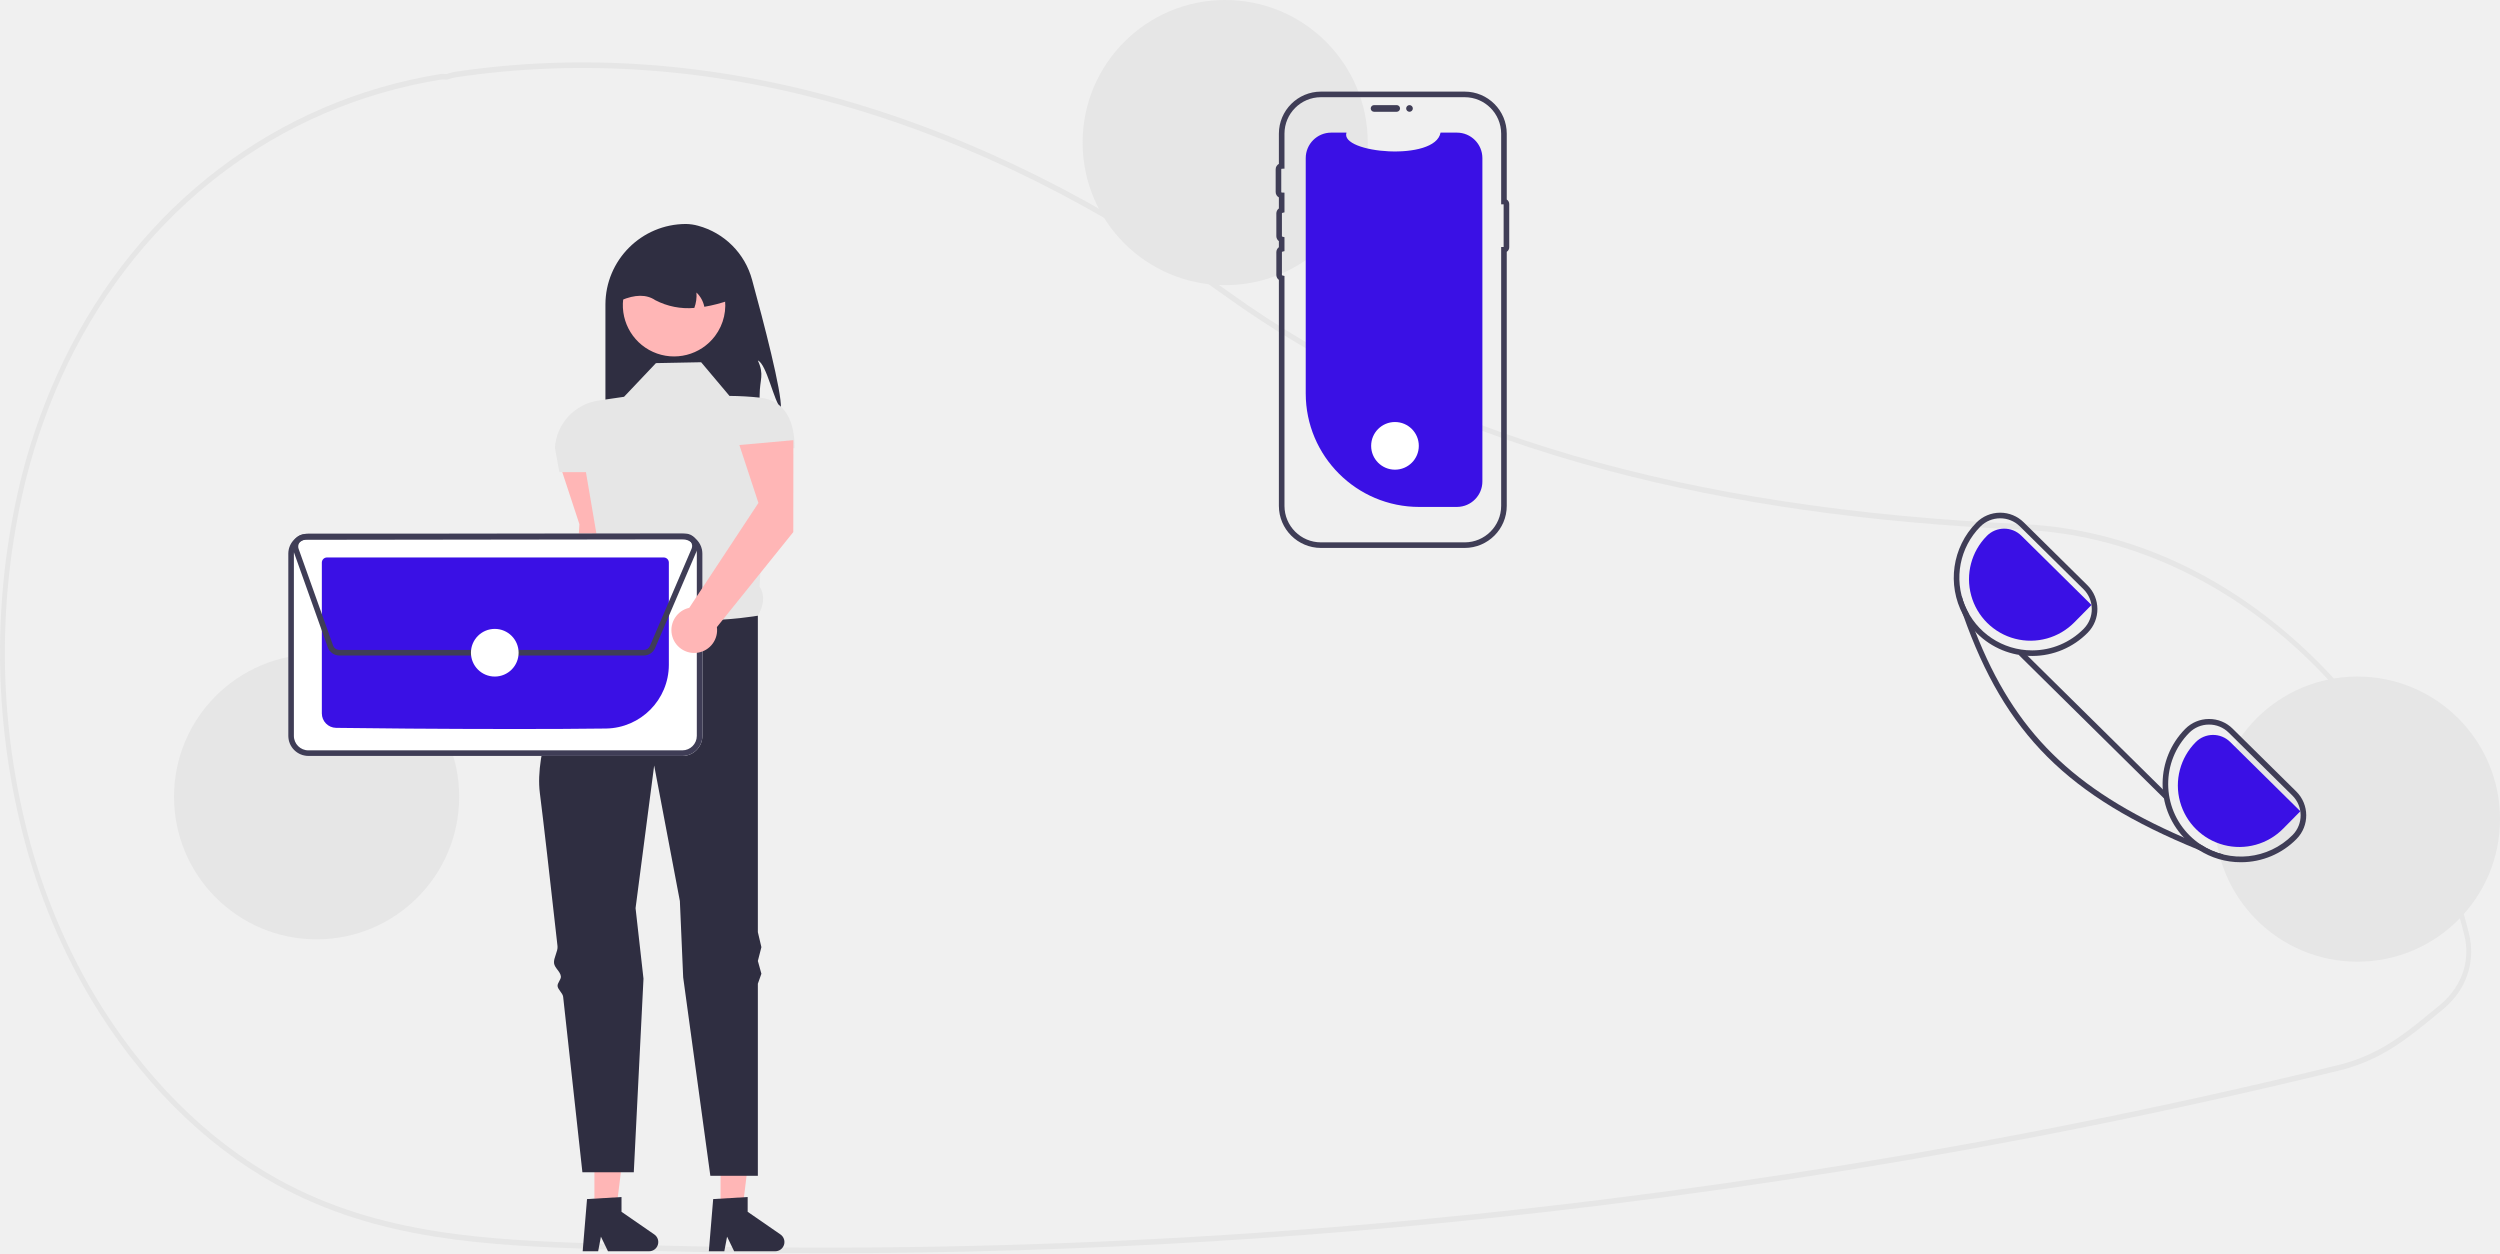
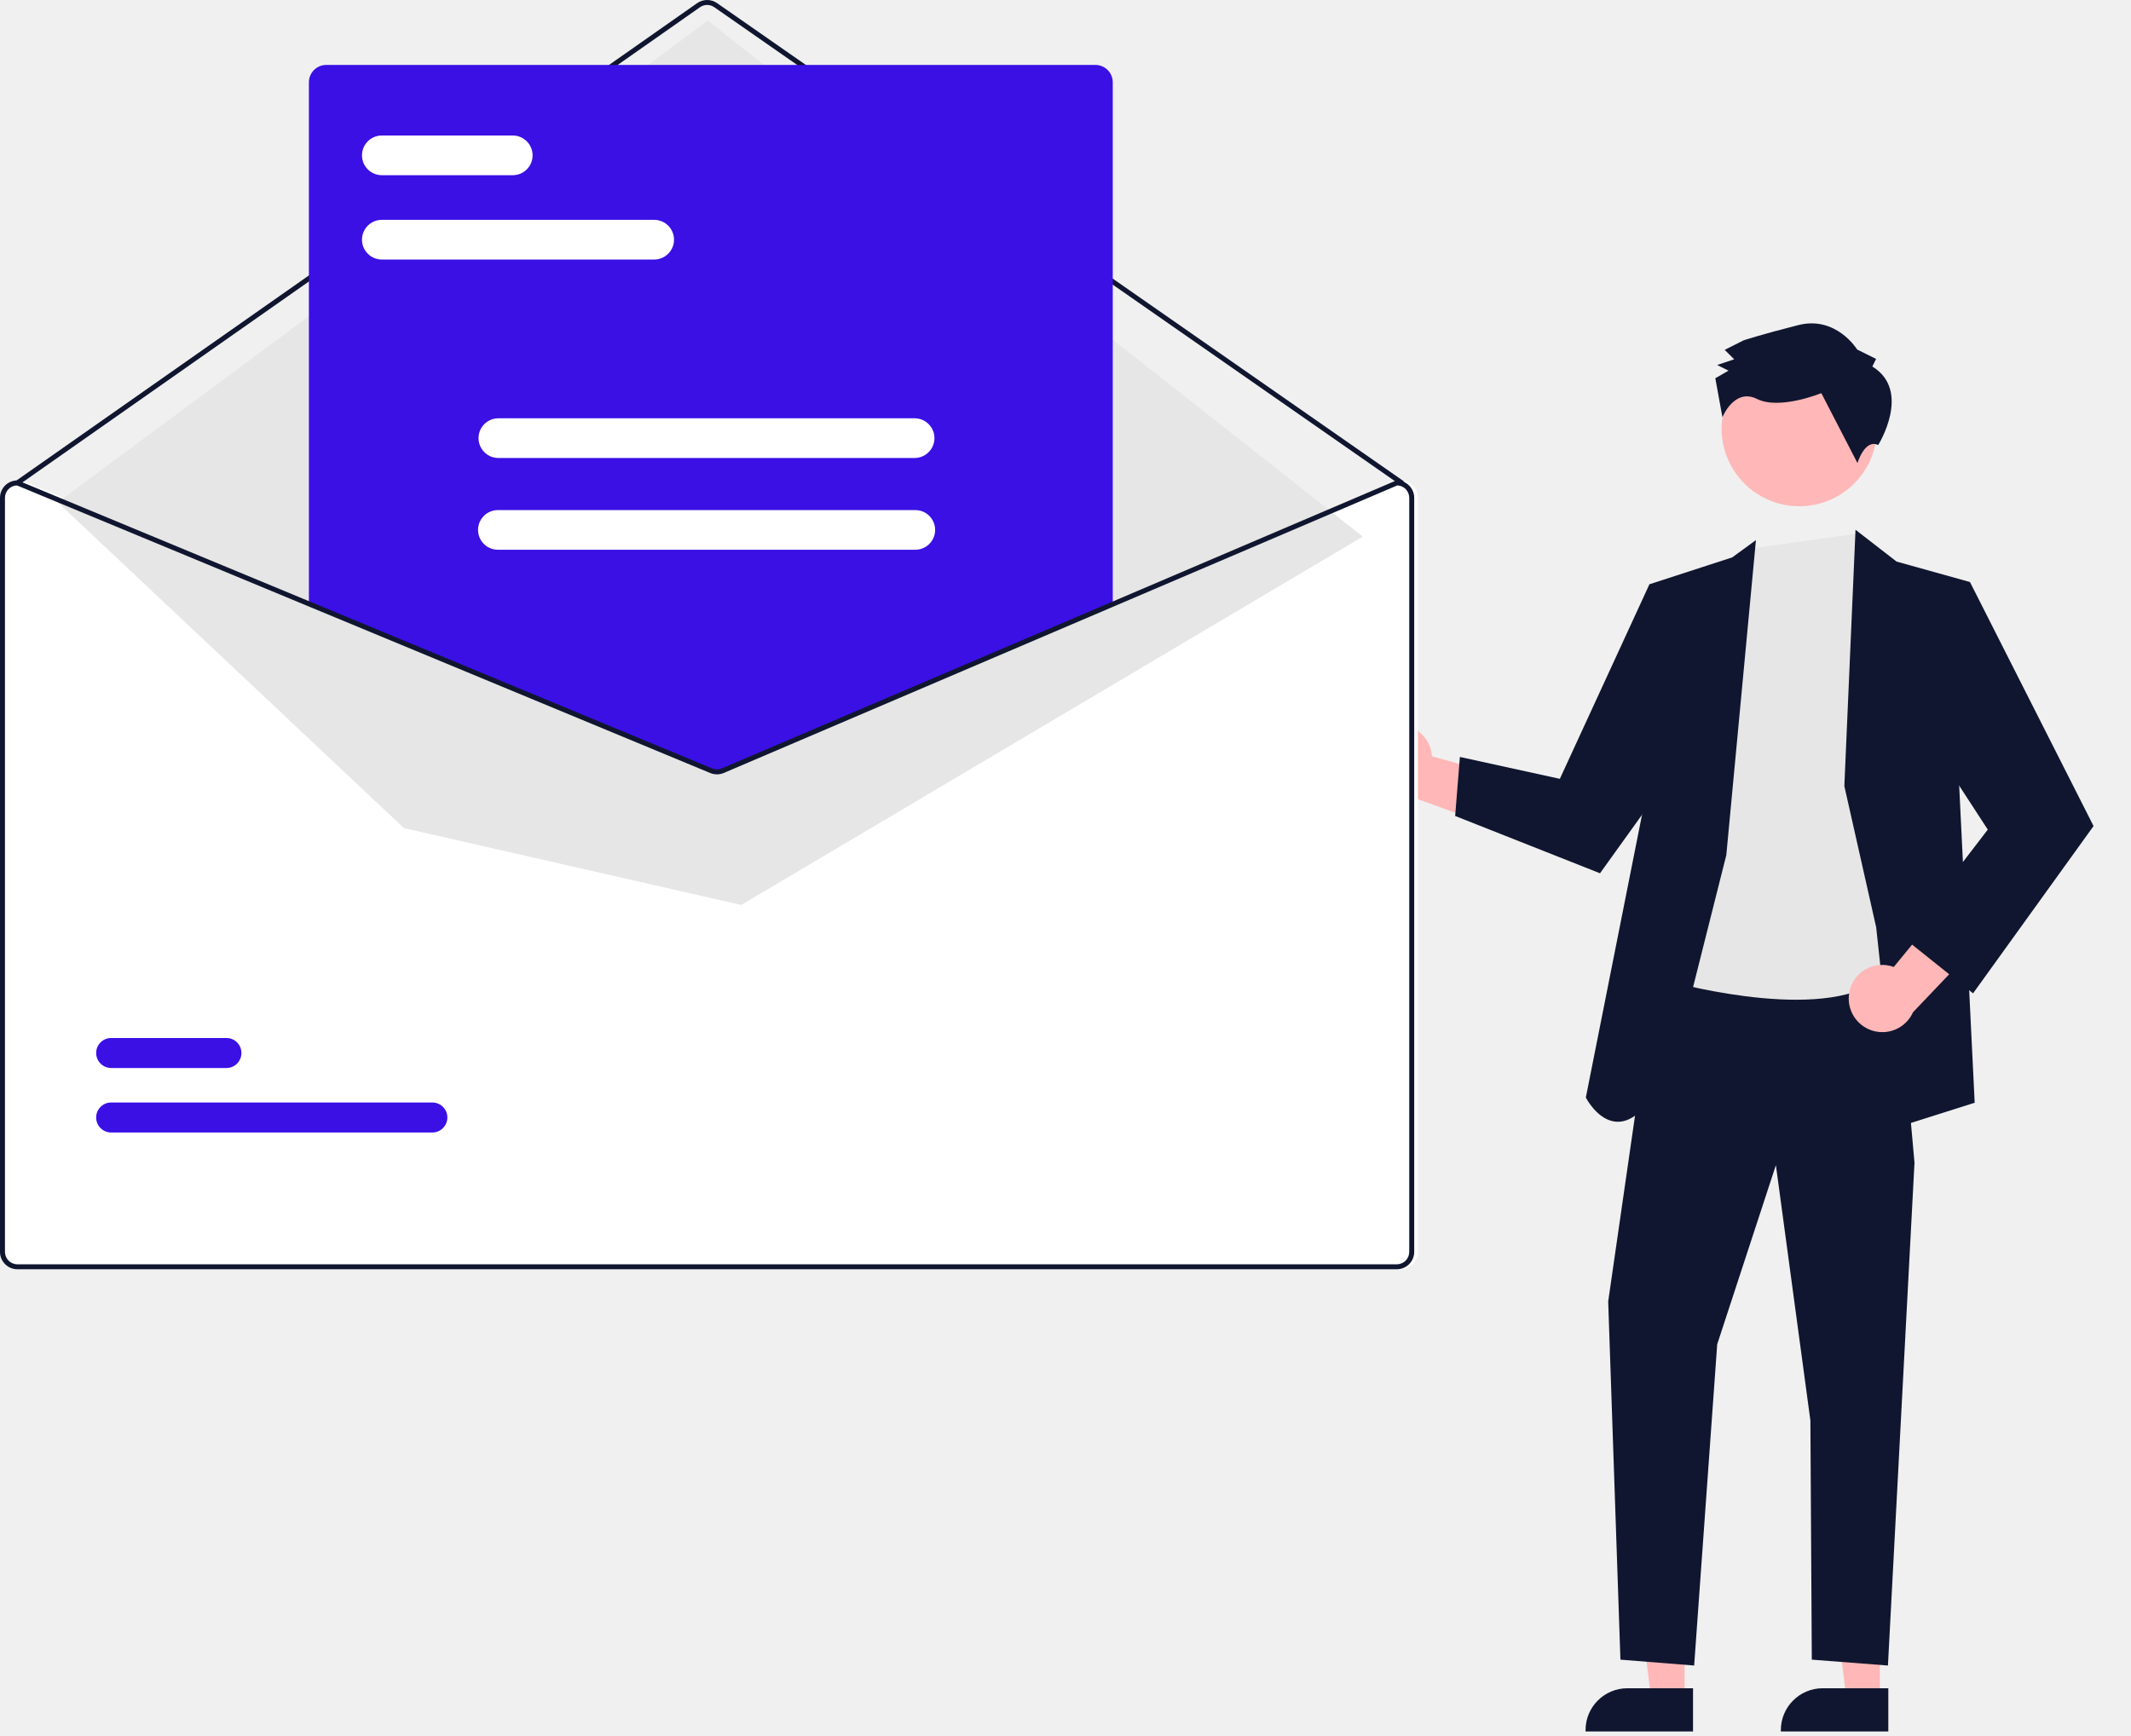
- <svg xmlns="http://www.w3.org/2000/svg" data-name="Layer 1" width="894.249" height="448.282" viewBox="0 0 894.249 448.282">
-   <path d="M447.37,674.141q-40.475,0-80.829-1.449c-38.44-1.381-78.19-2.808-115.136-23.299-25.845-14.333-48.735-37.329-66.194-66.504a223.77,223.77,0,0,1-25.369-63.604,261.476,261.476,0,0,1,.953-123.779,219.834,219.834,0,0,1,14.741-40.4c26.943-55.793,76.085-93.246,134.826-102.754a6.807,6.807,0,0,1,1.463-.031c.264.014.528.029.796.018l.346-.11a16.882,16.882,0,0,1,2.721-.698c90.594-13.487,186.365,13.802,276.952,78.914,70.042,50.351,162.868,77.464,283.781,82.889l1.717.09c33.66,1.934,66.218,15.811,94.16,40.133,27.579,24.006,48.287,56.034,59.884,92.624,1.426,4.461,2.733,9.104,3.884,13.801a26.039,26.039,0,0,1-6.941,24.69v.009l-.301.31c-.725.721-1.488,1.412-2.267,2.056l-.917.756c-7.727,6.365-13.83,11.394-21.135,15.299a64.983,64.983,0,0,1-15.419,5.821c-29.465,7.184-59.388,13.844-88.936,19.797-57.385,11.57-116.281,21.115-175.054,28.368A2269.141,2269.141,0,0,1,447.37,674.141Zm-136.232-419.845a3.507,3.507,0,0,0-.539.037c-58.192,9.419-106.869,46.504-133.544,101.745a217.624,217.624,0,0,0-14.595,40,259.188,259.188,0,0,0-.941,122.681,221.622,221.622,0,0,0,25.123,62.996c17.288,28.889,39.944,51.654,65.518,65.836,36.614,20.308,76.176,21.729,114.436,23.102a2266.314,2266.314,0,0,0,358.315-15.595c58.735-7.249,117.593-16.787,174.94-28.351,29.528-5.948,59.43-12.604,88.875-19.783a63.358,63.358,0,0,0,15.047-5.679c7.157-3.826,13.202-8.807,20.855-15.111l.917-.755c.67-.554,1.329-1.146,1.958-1.761l.181-.189c6.289-6.339,8.735-14.702,6.71-22.944v-.001c-1.139-4.646-2.432-9.24-3.844-13.655-23.69-74.746-84.974-127.569-152.496-131.447l-1.707-.09c-55.232-2.479-103.564-9.344-147.752-20.99-52.75-13.902-98.801-34.83-136.876-62.201-90.242-64.862-185.613-92.049-275.811-78.626a15.473,15.473,0,0,0-2.479.643l-.623.174a9.374,9.374,0,0,1-1.062-.013C311.537,254.307,311.335,254.296,311.138,254.296Z" transform="translate(-152.8755 -225.8589)" fill="#e6e6e6" />
-   <path d="M432.202,371.915c-2.498-2.397-5.053-15.762-8.242-17.118,2.384,5.269.653,6.663.64,12.446a39.123,39.123,0,0,1-1.141,9.745H369.435V334.825a28.847,28.847,0,0,1,28.848-28.848,17.214,17.214,0,0,1,4.276.626A27.428,27.428,0,0,1,421.909,326.007C426.028,341.061,432.578,366.119,432.202,371.915Z" transform="translate(-152.8755 -225.8589)" fill="#2f2e41" />
-   <path d="M372.605,423.782l.027-32.863L353.314,392.645l6.818,20.726-3.191,52.096a8.173,8.173,0,1,0,9.89,6.889Z" transform="translate(-152.8755 -225.8589)" fill="#ffb6b6" />
-   <polygon points="257.746 432.76 265.55 432.759 269.263 402.657 257.744 402.657 257.746 432.76" fill="#ffb6b6" />
-   <path d="M407.978,654.769l12.337-.736v5.286l11.729,8.101a3.302,3.302,0,0,1-1.876,6.019H415.481L412.949,668.209l-.988,5.228h-5.538Z" transform="translate(-152.8755 -225.8589)" fill="#2f2e41" />
-   <polygon points="212.62 432.76 220.425 432.759 224.137 402.657 212.619 402.657 212.62 432.76" fill="#ffb6b6" />
-   <path d="M362.853,654.769l12.337-.736v5.286l11.729,8.101a3.302,3.302,0,0,1-1.876,6.019H370.355l-2.532-5.228-.988,5.228H361.297Z" transform="translate(-152.8755 -225.8589)" fill="#2f2e41" />
-   <path d="M403.672,355.43l-16.167.317-11.412,12.046-9.149,1.342a18.266,18.266,0,0,0-15.577,16.897v0l1.585,8.706h9.51l5.502,32.303c-2.139,5.451-2.285,9.754,2.107,11.444l13.631,25.678L423.96,446.094c2.042-3.51,2.696-7.036.609-10.464l2.878-49.45h9.677v0c0-9.249-3.128-17.046-12.32-18.075a108.654,108.654,0,0,0-10.989-.629Z" transform="translate(-152.8755 -225.8589)" fill="#e6e6e6" />
-   <path d="M423.96,446.094s-39.309,6.974-53.891-7.608c0,0-1.48,2.513-3.711,6.682-.642,1.199-1.881,2.011-2.629,3.463-.68,1.32-2.429,2.942-3.17,4.439-.596,1.204.36,2.777-.26,4.078-7.468,15.664-16.193,37.759-14.322,52.348,1.206,9.409,3.698,31.302,6.322,54.816.205,1.837-1.455,4.197-1.249,6.049.194,1.746,2.255,2.984,2.45,4.734.129,1.162-1.31,2.348-1.181,3.508.141,1.273,1.85,2.522,1.991,3.79,3.594,32.468,6.886,62.781,6.886,62.781h18.386l3.469-69.232-2.835-25.236,6.657-51.038,9.193,48.502,1.183,27.297,9.715,70.975H423.96v-68.708l1.268-3.569-1.268-4.578,1.268-4.932-1.268-5.372Z" transform="translate(-152.8755 -225.8589)" fill="#2f2e41" />
-   <path d="M408.634,346.055a18.326,18.326,0,1,1,3.175-15.314c.053.22.097.438.14.665A18.301,18.301,0,0,1,408.634,346.055Z" transform="translate(-152.8755 -225.8589)" fill="#ffb6b6" />
-   <path d="M404.813,335.598a9.633,9.633,0,0,0-2.815-5.104,13.142,13.142,0,0,1-.761,5.51,25.395,25.395,0,0,1-13.955-2.764c-3.233-2.194-7.348-2.004-12.141,0a17.75,17.75,0,0,1,17.752-17.752h3.17a17.756,17.756,0,0,1,17.752,17.752A52.852,52.852,0,0,1,404.813,335.598Z" transform="translate(-152.8755 -225.8589)" fill="#2f2e41" />
-   <circle cx="113.249" cy="285" r="51" fill="#e6e6e6" />
-   <circle cx="438.249" cy="51" r="51" fill="#e6e6e6" />
-   <circle cx="843.249" cy="293" r="51" fill="#e6e6e6" />
-   <path d="M683.125,282.421V398.067A9.119,9.119,0,0,1,674.101,407.186a.802.802,0,0,1-.1.004H660.541a40.606,40.606,0,0,1-40.606-40.606v-84.163a9.123,9.123,0,0,1,9.123-9.123l5.454,0c-2.527,7.371,31.765,10.474,33.648,0l5.841,0A9.123,9.123,0,0,1,683.125,282.421Z" transform="translate(-152.8755 -225.8589)" fill="#3a10e5" />
-   <path d="M643.182,264.65a1.197,1.197,0,0,1,1.196-1.196h8.13a1.196,1.196,0,0,1,0,2.391h-8.13A1.197,1.197,0,0,1,643.182,264.65Z" transform="translate(-152.8755 -225.8589)" fill="#3f3d56" />
-   <path d="M676.794,421.859h-51.416a15.063,15.063,0,0,1-15.046-15.046V325.972a2.187,2.187,0,0,1-.911-1.779v-8.13a2.186,2.186,0,0,1,.911-1.778v-2.182a2.186,2.186,0,0,1-.911-1.778v-8.131a2.186,2.186,0,0,1,.911-1.778v-3.944a2.184,2.184,0,0,1-1.15-1.93v-8.13a2.184,2.184,0,0,1,1.15-1.93V273.674A15.063,15.063,0,0,1,625.378,258.628h51.416a15.063,15.063,0,0,1,15.046,15.046V297.23a1.886,1.886,0,0,1,.886,1.598v15.503a1.887,1.887,0,0,1-.886,1.599V406.813A15.063,15.063,0,0,1,676.794,421.859ZM625.378,260.628a13.061,13.061,0,0,0-13.046,13.046v12.508l-.962.037a.195.195,0,0,0-.188.192V294.541a.196.196,0,0,0,.188.192l.962.037v7.049l-.761.188a.197.197,0,0,0-.15.187v8.131a.197.197,0,0,0,.15.187l.761.188v4.991l-.761.188a.197.197,0,0,0-.15.187v8.13a.197.197,0,0,0,.15.187l.761.188V406.813a13.061,13.061,0,0,0,13.046,13.046h51.416a13.061,13.061,0,0,0,13.046-13.046V314.217h.886V298.942h-.886V273.674a13.061,13.061,0,0,0-13.046-13.046Z" transform="translate(-152.8755 -225.8589)" fill="#3f3d56" />
-   <circle cx="504.176" cy="38.791" r="1.196" fill="#3f3d56" />
-   <path d="M396.956,496.262H263.168a7.188,7.188,0,0,1-7.17-7.169v-65.189a7.188,7.188,0,0,1,7.169-7.17H396.955a7.188,7.188,0,0,1,7.17,7.169v65.189A7.188,7.188,0,0,1,396.956,496.262Z" transform="translate(-152.8755 -225.8589)" fill="#fff" />
-   <path d="M396.956,496.262H263.168a7.188,7.188,0,0,1-7.17-7.169v-65.189a7.188,7.188,0,0,1,7.169-7.17H396.955a7.188,7.188,0,0,1,7.17,7.169v65.189A7.188,7.188,0,0,1,396.956,496.262ZM263.168,418.734a5.185,5.185,0,0,0-5.17,5.171v65.187a5.185,5.185,0,0,0,5.171,5.17H396.954a5.185,5.185,0,0,0,5.171-5.171v-65.187a5.185,5.185,0,0,0-5.171-5.17Z" transform="translate(-152.8755 -225.8589)" fill="#3f3d56" />
-   <path d="M337.232,486.628c-26.386,0-53.899-.252-64.164-.416a5.176,5.176,0,0,1-5.07-5.155V427.095a1.83,1.83,0,0,1,1.823-1.828H390.297a1.829,1.829,0,0,1,1.827,1.823v36.612a22.842,22.842,0,0,1-22.457,22.752C360.1,486.579,348.771,486.628,337.232,486.628Z" transform="translate(-152.8755 -225.8589)" fill="#3a10e5" />
-   <path d="M383.146,460.339H274.287a4.438,4.438,0,0,1-4.164-2.936l-12.321-34.566a4.423,4.423,0,0,1,4.158-5.907l136.072-.189a4.423,4.423,0,0,1,4.359,5.198l.105.044-.391.912-.004.009-14.895,34.755A4.41,4.41,0,0,1,383.146,460.339Zm14.892-41.598-136.075.189a2.423,2.423,0,0,0-2.278,3.235l12.321,34.565a2.433,2.433,0,0,0,2.282,1.608H383.146a2.413,2.413,0,0,0,2.222-1.467l14.896-34.756.732.314-.732-.314a2.421,2.421,0,0,0-2.226-3.375Z" transform="translate(-152.8755 -225.8589)" fill="#3f3d56" />
-   <circle cx="176.983" cy="233.48" r="8.524" fill="#fff" />
-   <circle cx="498.983" cy="159.48" r="8.524" fill="#fff" />
-   <path d="M974.255,508.979l-22.77-22.48a11.884,11.884,0,0,0-8.43-3.46h-.08a11.914,11.914,0,0,0-8.46,3.56,27.991,27.991,0,0,0-.49,38.84c.24.26.49.51.74.76a27.248,27.248,0,0,0,4.56,3.65,27.676,27.676,0,0,0,15.11,4.43h.17a27.826,27.826,0,0,0,19.75-8.32,12.023,12.023,0,0,0-.1-16.98Zm-1.32,15.57a26.092,26.092,0,0,1-32.76,3.48,26.786,26.786,0,0,1-4.01-3.25,26.002,26.002,0,0,1-.23-36.77,9.913,9.913,0,0,1,7.06-2.97h.06a9.911,9.911,0,0,1,7.02,2.88l22.77,22.49a10.007,10.007,0,0,1,.09,14.14Z" transform="translate(-152.8755 -225.8589)" fill="#3f3d56" />
-   <path d="M899.545,435.199l-22.77-22.49a11.926,11.926,0,0,0-8.43-3.46h-.07a11.947,11.947,0,0,0-8.47,3.57,28.077,28.077,0,0,0-4.72,33l.01.01a27.562,27.562,0,0,0,4.33,5.93c.19.22.41.44.63.66a27.835,27.835,0,0,0,19.67,8.08h.18a27.854,27.854,0,0,0,19.75-8.33,11.999,11.999,0,0,0-.11-16.97Zm-1.32,15.57a25.855,25.855,0,0,1-18.33,7.73h-.17a26,26,0,0,1-18.49-44.27,10.008,10.008,0,0,1,14.14-.09l22.77,22.48A10.019,10.019,0,0,1,898.225,450.769Z" transform="translate(-152.8755 -225.8589)" fill="#3f3d56" />
-   <path d="M975.71,516.046l-25.103-24.794a8.727,8.727,0,0,0-12.327.076,22,22,0,1,0,31.305,30.919Z" transform="translate(-152.8755 -225.8589)" fill="#3a10e5" />
-   <path d="M901.004,442.262l-25.103-24.794a8.727,8.727,0,0,0-12.327.076,22,22,0,1,0,31.305,30.919Z" transform="translate(-152.8755 -225.8589)" fill="#3a10e5" />
-   <path d="M948.125,531.489l-.6,1.58q-4.23-1.605-8.2-3.22c-46.88-19.13-69.26-41.52-84.23-84.02l-.01-.01q-1.065-3-2.07-6.14l1.58-.51a25.542,25.542,0,0,0,2.3,5.78q1.23,3.495,2.53,6.81c14.07,35.87,34.82,56.37,74.6,73.68q3,1.305,6.15,2.59A26.087,26.087,0,0,0,948.125,531.489Z" transform="translate(-152.8755 -225.8589)" fill="#3f3d56" />
-   <rect x="900.623" y="448.539" width="2.001" height="73" transform="translate(-229.9252 559.8239) rotate(-45.35527)" fill="#3f3d56" />
-   <path d="M436.64,416.173l.027-32.863-19.318,1.726,6.818,20.726-24.747,37.514a8.173,8.173,0,1,0,9.89,6.889Z" transform="translate(-152.8755 -225.8589)" fill="#ffb6b6" />
+ <svg xmlns="http://www.w3.org/2000/svg" width="703.817" height="573.37" viewBox="0 0 703.817 573.37">
+   <path d="M459.314 239.738a11.039 11.039 0 0 1 13.605 10.07l37.765 10.616-15.41 13.346-33.499-12.127a11.099 11.099 0 0 1-2.461-21.905Zm97.043 321.556-11.008-.001-5.237-42.458 16.247.001-.002 42.458z" fill="#ffb7b7" />
+   <path d="m559.164 571.964-35.493-.001v-.449a13.816 13.816 0 0 1 13.815-13.815l21.679.001Z" fill="#10162f" />
+   <path fill="#ffb7b7" d="m620.859 561.294-11.008-.001-5.237-42.458 16.246.001-.001 42.458z" />
+   <path d="m623.666 571.964-35.494-.001v-.449a13.816 13.816 0 0 1 13.815-13.815h.001l21.678.001Zm-76.303-254.361-16.215 112.314 4.04 118.334 24.349 1.939 7.614-106.123 19.382-59.174 11.395 84.352.468 79.006 25.143 1.939 8.769-166.1-6.45-72.236-78.495 5.749z" fill="#10162f" />
+   <circle cx="594.261" cy="141.578" r="25.651" fill="#ffb7b7" />
+   <path d="m578.45 181.182-28.318 142.665s47.678 13.684 68.565 1.051 11.527-51.63 11.527-51.63L626.4 206.91l-7.069-16.78-5.998-13.853Z" fill="#e6e6e6" />
+   <path d="m570.161 282.45 9.783-104.038-7.824 5.712-27.353 8.883-1.872 73.246-19.135 96.32s13.677 26.688 30.627-17.464Z" fill="#10162f" />
+   <path fill="#10162f" d="m557.931 203.962-13.164-10.955-29.587 64.272-33.016-7.232-1.56 19.499 47.836 18.931 32.598-45.382-3.107-39.133zm51.213 55.715 3.687-84.672 13.568 10.507 24.231 6.754-3.553 67.411 5.113 104.6-25.404 8.046-7.131-66.003-10.511-46.643z" />
+   <path d="M610.774 327.837a11.039 11.039 0 0 1 14.689-8.412l24.896-30.315 6.03 19.473-24.567 25.802a11.099 11.099 0 0 1-21.048-6.548Z" fill="#ffb7b7" />
+   <path fill="#10162f" d="m634.407 201.665 16.223-9.399 40.821 80.612-39.799 55.265-22.7-18.15 27.564-35.945-25.122-38.608 3.013-33.775zm-16.02-80.595 1.244-2.502-6.258-3.11s-6.903-11.23-19.394-8.074-18.11 5.045-18.11 5.045l-6.242 3.14 3.133 3.117-5.62 1.89 3.754 1.865-4.368 2.51 2.352 12.872s3.905-9.763 11.414-6.032 21.244-1.928 21.244-1.928l11.932 23.092s2.462-8.095 6.85-5.936c0 0 11.213-17.857-1.931-25.948Z" />
+   <path d="M462.573 158.704h-.164l-94.072 40.17-128.709 54.959a4.151 4.151 0 0 1-3.18.016L103.66 198.76 7.278 158.77l-.148-.065h-.164a5.742 5.742 0 0 0-5.736 5.736v249.11a5.742 5.742 0 0 0 5.736 5.735h455.608a5.742 5.742 0 0 0 5.736-5.736V164.44a5.742 5.742 0 0 0-5.736-5.736Z" fill="#fff" />
+   <path d="M462.981 160.343a.817.817 0 0 1-.467-.147L235.89 2.37a4.11 4.11 0 0 0-4.694.008L6.207 160.195a.82.82 0 0 1-.942-1.342L230.255 1.036a5.754 5.754 0 0 1 6.573-.01L463.45 158.85a.82.82 0 0 1-.469 1.492Z" fill="#10162f" />
+   <path fill="#e6e6e6" d="M19.063 165.938 233.765 6.817 450.097 177.26l-205.27 121.686-111.443-25.402L19.063 165.938z" />
+   <path d="M142.791 374.107H36.723a4.955 4.955 0 1 1-.014-9.911H142.79a4.955 4.955 0 1 1 .015 9.91Zm-68.013-21.306H36.723a4.955 4.955 0 1 1-.014-9.91h38.07a4.955 4.955 0 0 1 .014 9.91h-.015Zm162.007-98.235a6.199 6.199 0 0 1-2.351-.46L102.02 199.162V27.184a5.743 5.743 0 0 1 5.736-5.736h254.026a5.743 5.743 0 0 1 5.736 5.736v172.1l-.25.106-128.061 54.689a6.24 6.24 0 0 1-2.422.487Z" fill="#3a10e5" />
+   <path d="M461.343 158.704h-.164l-94.071 40.17-128.709 54.959a4.151 4.151 0 0 1-3.18.016l-132.79-55.09-96.382-39.99-.147-.065h-.164A5.742 5.742 0 0 0 0 164.44v249.11a5.742 5.742 0 0 0 5.736 5.735h455.607a5.742 5.742 0 0 0 5.736-5.736V164.44a5.742 5.742 0 0 0-5.736-5.736Zm4.097 254.845a4.099 4.099 0 0 1-4.097 4.097H5.736a4.099 4.099 0 0 1-4.097-4.097V164.44a4.106 4.106 0 0 1 3.941-4.097l96.85 40.185 132.159 54.837a5.835 5.835 0 0 0 4.457-.024l128.062-54.69 94.4-40.308a4.11 4.11 0 0 1 3.932 4.097Z" fill="#10162f" />
+   <path d="M216.17 85.735h-90.138a6.556 6.556 0 0 1 0-13.111h90.138a6.556 6.556 0 0 1 0 13.11Zm-46.708-27.861h-43.43a6.556 6.556 0 0 1 0-13.111h43.43a6.556 6.556 0 0 1 0 13.11Zm132.723 93.416H164.52a6.556 6.556 0 0 1 0-13.111h137.665a6.556 6.556 0 0 1 0 13.11Zm0 30.319H164.52a6.556 6.556 0 1 1 0-13.111h137.665a6.556 6.556 0 1 1 0 13.11Z" fill="#fff" />
</svg>
